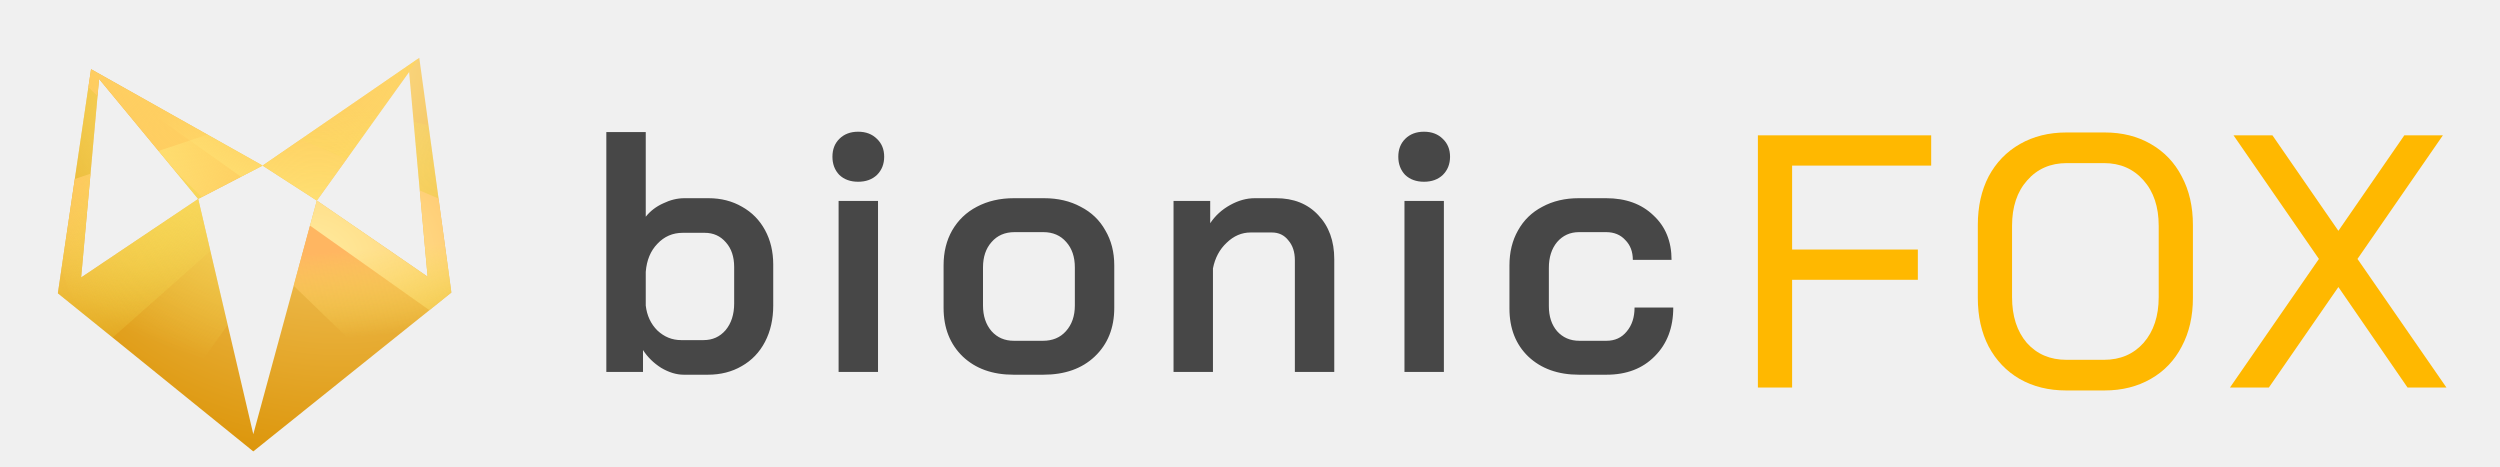
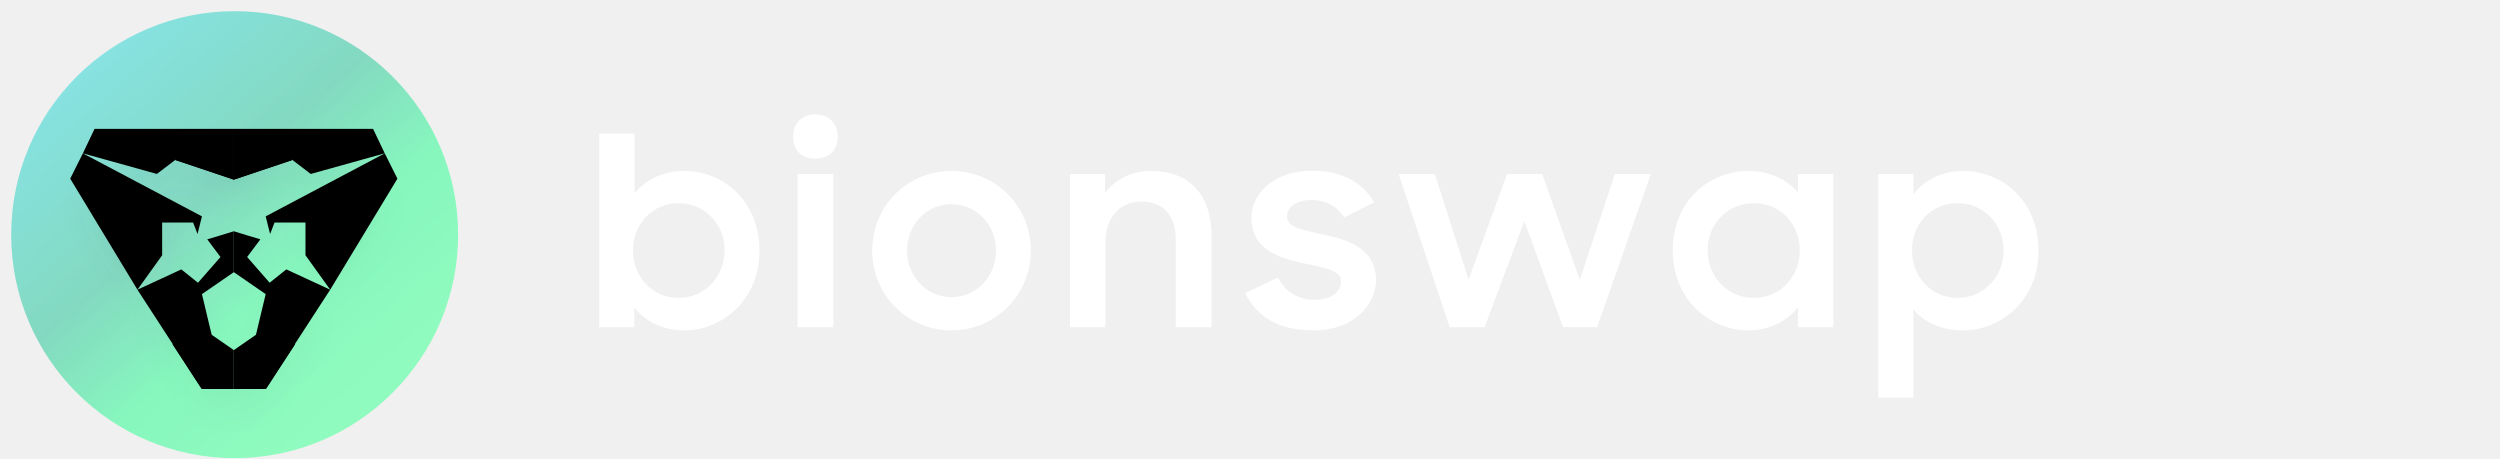
- <svg xmlns="http://www.w3.org/2000/svg" width="150" height="28" viewBox="0 0 150 28" fill="none">
-   <g clip-path="url(#clip0_2010_1449)">
-     <path d="M41.027 22.483C40.589 22.483 40.136 22.346 39.67 22.071C39.218 21.784 38.854 21.427 38.58 21.002V22.318H36.38V7.924H38.745V13.003C39.019 12.66 39.368 12.393 39.793 12.201C40.218 11.995 40.643 11.892 41.068 11.892H42.508C43.262 11.892 43.934 12.064 44.523 12.406C45.112 12.735 45.572 13.201 45.901 13.805C46.23 14.408 46.394 15.1 46.394 15.882V18.329C46.394 19.151 46.23 19.878 45.901 20.509C45.572 21.139 45.106 21.626 44.502 21.968C43.913 22.311 43.234 22.483 42.467 22.483H41.027ZM42.22 20.406C42.755 20.406 43.193 20.207 43.536 19.809C43.879 19.398 44.05 18.863 44.05 18.205V16.026C44.05 15.409 43.886 14.915 43.556 14.545C43.227 14.161 42.803 13.969 42.282 13.969H40.965C40.362 13.969 39.855 14.189 39.444 14.627C39.032 15.052 38.8 15.614 38.745 16.314V18.329C38.813 18.932 39.046 19.432 39.444 19.83C39.855 20.214 40.328 20.406 40.863 20.406H42.22ZM51.489 10.905C51.022 10.905 50.645 10.768 50.358 10.494C50.083 10.206 49.946 9.843 49.946 9.404C49.946 8.965 50.083 8.609 50.358 8.335C50.645 8.047 51.022 7.903 51.489 7.903C51.955 7.903 52.332 8.047 52.62 8.335C52.907 8.609 53.051 8.965 53.051 9.404C53.051 9.843 52.907 10.206 52.62 10.494C52.332 10.768 51.955 10.905 51.489 10.905ZM50.316 12.057H52.681V22.318H50.316V12.057ZM60.81 22.483C59.549 22.483 58.534 22.119 57.767 21.393C56.999 20.652 56.615 19.679 56.615 18.473V15.923C56.615 15.128 56.786 14.428 57.129 13.825C57.486 13.208 57.979 12.735 58.61 12.406C59.254 12.064 59.994 11.892 60.831 11.892H62.64C63.476 11.892 64.21 12.064 64.84 12.406C65.485 12.735 65.978 13.208 66.321 13.825C66.677 14.428 66.856 15.128 66.856 15.923V18.473C66.856 19.679 66.465 20.652 65.683 21.393C64.916 22.119 63.888 22.483 62.599 22.483H60.81ZM62.578 20.447C63.154 20.447 63.614 20.255 63.956 19.871C64.313 19.474 64.491 18.959 64.491 18.329V16.046C64.491 15.416 64.32 14.908 63.977 14.524C63.634 14.127 63.175 13.928 62.599 13.928H60.872C60.296 13.928 59.837 14.127 59.494 14.524C59.151 14.908 58.98 15.416 58.98 16.046V18.329C58.98 18.959 59.151 19.474 59.494 19.871C59.837 20.255 60.282 20.447 60.831 20.447H62.578ZM70.412 12.057H72.612V13.393C72.914 12.941 73.311 12.578 73.805 12.304C74.298 12.029 74.792 11.892 75.285 11.892H76.561C77.616 11.892 78.459 12.228 79.09 12.9C79.734 13.572 80.056 14.456 80.056 15.553V22.318H77.692V15.614C77.692 15.121 77.561 14.723 77.301 14.422C77.054 14.106 76.725 13.949 76.314 13.949H75.039C74.504 13.949 74.024 14.154 73.599 14.566C73.174 14.963 72.9 15.477 72.777 16.108V22.318H70.412V12.057ZM85.44 10.905C84.974 10.905 84.597 10.768 84.309 10.494C84.035 10.206 83.898 9.843 83.898 9.404C83.898 8.965 84.035 8.609 84.309 8.335C84.597 8.047 84.974 7.903 85.44 7.903C85.906 7.903 86.283 8.047 86.571 8.335C86.859 8.609 87.003 8.965 87.003 9.404C87.003 9.843 86.859 10.206 86.571 10.494C86.283 10.768 85.906 10.905 85.44 10.905ZM84.268 12.057H86.633V22.318H84.268V12.057ZM94.741 22.483C93.48 22.483 92.466 22.119 91.698 21.393C90.944 20.666 90.567 19.706 90.567 18.514V15.923C90.567 15.128 90.738 14.428 91.081 13.825C91.424 13.208 91.91 12.735 92.541 12.406C93.171 12.064 93.898 11.892 94.721 11.892H96.366C97.545 11.892 98.491 12.235 99.204 12.921C99.93 13.592 100.293 14.483 100.293 15.594H97.97C97.97 15.1 97.819 14.703 97.517 14.401C97.229 14.086 96.846 13.928 96.366 13.928H94.741C94.207 13.928 93.768 14.127 93.425 14.524C93.096 14.922 92.932 15.436 92.932 16.067V18.37C92.932 18.987 93.096 19.487 93.425 19.871C93.768 20.255 94.213 20.447 94.762 20.447H96.386C96.894 20.447 97.298 20.262 97.6 19.892C97.915 19.521 98.073 19.042 98.073 18.452H100.396C100.396 19.659 100.026 20.632 99.286 21.372C98.559 22.113 97.593 22.483 96.386 22.483H94.741Z" fill="#474747" />
-     <path d="M105.473 8.121H115.871V9.937H107.527V14.974H115.071V16.79H107.527V23.254H105.473V8.121ZM123.966 23.427C122.914 23.427 121.984 23.196 121.177 22.735C120.384 22.274 119.765 21.625 119.318 20.789C118.885 19.953 118.669 18.981 118.669 17.871V13.504C118.669 12.394 118.885 11.421 119.318 10.586C119.765 9.75 120.391 9.101 121.199 8.64C122.006 8.179 122.935 7.948 123.987 7.948H126.279C127.331 7.948 128.253 8.179 129.046 8.64C129.853 9.101 130.473 9.75 130.905 10.586C131.352 11.421 131.575 12.394 131.575 13.504V17.871C131.575 18.981 131.352 19.953 130.905 20.789C130.473 21.625 129.853 22.274 129.046 22.735C128.239 23.196 127.317 23.427 126.279 23.427H123.966ZM126.236 21.589C127.216 21.589 128.008 21.251 128.614 20.573C129.219 19.881 129.522 18.966 129.522 17.828V13.547C129.522 12.409 129.219 11.501 128.614 10.823C128.008 10.132 127.216 9.786 126.236 9.786H124.009C123.029 9.786 122.236 10.132 121.631 10.823C121.026 11.501 120.723 12.409 120.723 13.547V17.828C120.723 18.966 121.018 19.881 121.609 20.573C122.215 21.251 123.007 21.589 123.987 21.589H126.236ZM139.135 15.536L134.012 8.121H136.347L140.303 13.85L144.259 8.121H146.572L141.449 15.536L146.788 23.254H144.454L140.303 17.222L136.131 23.254H133.796L139.135 15.536Z" fill="#FFB800" />
-     <g clip-path="url(#clip1_2010_1449)">
-       <path fill-rule="evenodd" clip-rule="evenodd" d="M25.157 3.472L15.756 9.936L19.01 12.035L15.197 26.052V27.084L27.084 17.552L25.157 3.472ZM19.01 12.035L25.656 16.6L24.546 4.324L19.01 12.035ZM11.891 11.936L11.892 11.936L4.869 16.647L5.944 4.735L5.48 4.173L11.891 11.936ZM3.472 17.596L5.463 4.152L5.463 4.152L5.463 4.152L5.463 4.152L5.463 4.152L15.756 9.936L11.892 11.936L15.197 26.052V27.084L3.472 17.596Z" fill="url(#paint0_radial_2010_1449)" />
-       <mask id="mask0_2010_1449" style="mask-type:alpha" maskUnits="userSpaceOnUse" x="3" y="3" width="25" height="25">
-         <path fill-rule="evenodd" clip-rule="evenodd" d="M25.157 3.472L15.756 9.936L19.01 12.035L15.197 26.052V27.084L27.084 17.552L25.157 3.472ZM19.01 12.035L25.656 16.6L24.546 4.324L19.01 12.035ZM11.891 11.936L11.892 11.936L4.869 16.647L5.944 4.735L5.48 4.173L11.891 11.936ZM3.472 17.596L5.463 4.152L5.463 4.152L5.463 4.152L5.463 4.152L5.463 4.152L15.756 9.936L11.892 11.936L15.197 26.052V27.084L3.472 17.596Z" fill="url(#paint1_radial_2010_1449)" />
-       </mask>
-       <g mask="url(#mask0_2010_1449)">
-         <path d="M24.306 23.612L0.99 1.061L31.774 14.254L24.306 23.612Z" fill="url(#paint2_linear_2010_1449)" />
-         <g style="mix-blend-mode:screen">
-           <path d="M27.431 19.792L0.99 1.061L27.802 8.083L27.431 19.792Z" fill="url(#paint3_radial_2010_1449)" />
+ <svg xmlns="http://www.w3.org/2000/svg" width="191" height="35" viewBox="0 0 191 35" fill="none">
+   <g clip-path="url(#clip0_55_2957)">
+     <circle cx="17.927" cy="17.927" r="17.073" fill="url(#paint0_linear_55_2957)" />
+     <g filter="url(#filter0_d_55_2957)">
+       <g clip-path="url(#clip1_55_2957)">
+         <g clip-path="url(#clip2_55_2957)">
+           <path d="M15.428 16.53L6.331 11.716L5.364 13.65L10.5 22.133L12.388 19.5V17.88V17.002H14.753L15.091 17.88L15.428 16.53Z" fill="black" />
+           <path d="M15.833 18.285C16.271 18.162 17.29 17.844 17.863 17.668V20.793L15.428 22.471L16.171 25.576L17.926 26.791L17.863 29.721H15.428L10.5 22.133L13.852 20.582L15.125 21.601L16.846 19.635L15.833 18.285Z" fill="black" />
+           <path d="M13.176 26.299L16.152 25.554L15.408 29.721L13.176 26.299Z" fill="black" />
+           <path d="M13.403 12.209L11.985 13.289L6.331 11.716L7.224 9.846H17.863V13.725L13.403 12.209Z" fill="black" />
+           <path d="M17.863 9.856L13.399 12.237L17.863 13.725V9.856Z" fill="black" />
        </g>
-         <g style="mix-blend-mode:screen">
-           <path d="M-4.62 13.781L25.4 3.747L4.649 22.121L-4.62 13.781Z" fill="url(#paint4_radial_2010_1449)" />
+         <g clip-path="url(#clip3_55_2957)">
+           <path d="M20.298 16.53L29.395 11.716L30.363 13.65L25.227 22.133L23.339 19.5V17.88V17.002H20.974L20.636 17.88L20.298 16.53Z" fill="black" />
+           <path d="M19.893 18.285C19.455 18.162 18.436 17.844 17.863 17.668V20.793L20.298 22.471L19.556 25.576L17.8 26.791L17.863 29.721H20.298L25.227 22.133L21.875 20.582L20.601 21.601L18.881 19.635L19.893 18.285Z" fill="black" />
+           <path d="M22.55 26.299L19.575 25.554L20.319 29.721L22.55 26.299Z" fill="black" />
+           <path d="M22.323 12.209L23.741 13.289L29.395 11.716L28.503 9.846H17.863V13.725L22.323 12.209Z" fill="black" />
+           <path d="M17.863 9.856L22.327 12.237L17.863 13.725V9.856Z" fill="black" />
        </g>
-         <path d="M7.986 27.431L30.001 -3.337L-0.784 4.536L7.986 27.431Z" fill="url(#paint5_radial_2010_1449)" />
      </g>
    </g>
  </g>
+   <path d="M52.3 25.24C55.1 25.24 58.02 23 58.02 19.16C58.02 15.28 55.2 13.06 52.26 13.06C50.68 13.06 49.3 13.74 48.48 14.78V10.2H45.78V25H48.46V23.48C49.32 24.6 50.7 25.24 52.3 25.24ZM51.84 22.76C49.84 22.76 48.36 21.14 48.36 19.12C48.36 17.12 49.84 15.52 51.84 15.52C53.82 15.52 55.36 17.1 55.36 19.12C55.36 21.16 53.82 22.76 51.84 22.76ZM60.939 25H63.659V13.3H60.939V25ZM60.599 10.44C60.599 11.46 61.199 12.12 62.299 12.12C63.359 12.12 63.999 11.46 63.999 10.44C63.999 9.42 63.359 8.74 62.299 8.74C61.259 8.74 60.599 9.42 60.599 10.44ZM72.697 25.24C76.057 25.24 78.757 22.52 78.757 19.16C78.757 15.74 76.057 13.06 72.697 13.06C69.317 13.06 66.637 15.74 66.637 19.16C66.637 22.52 69.317 25.24 72.697 25.24ZM72.697 22.7C70.757 22.7 69.297 21.1 69.297 19.16C69.297 17.18 70.757 15.6 72.697 15.6C74.617 15.6 76.097 17.18 76.097 19.16C76.097 21.1 74.617 22.7 72.697 22.7ZM81.746 25H84.446V18.58C84.446 16.52 85.646 15.4 87.186 15.4C88.946 15.4 89.826 16.52 89.826 18.34V25H92.566V18.06C92.566 14.88 90.866 13.06 87.926 13.06C86.406 13.06 85.206 13.72 84.426 14.74V13.3H81.746V25ZM100.329 25.24C103.669 25.24 105.129 23.06 105.129 21.42C105.129 18.96 102.929 18.28 101.009 17.9C99.249 17.52 98.329 17.32 98.329 16.54C98.329 15.88 98.929 15.28 100.209 15.28C101.329 15.28 102.209 15.8 102.689 16.62L104.989 15.46C104.089 13.96 102.589 13.04 100.209 13.04C97.429 13.04 95.609 14.74 95.609 16.62C95.609 19.08 97.709 19.72 99.709 20.14C101.149 20.46 102.449 20.62 102.449 21.48C102.449 22.26 101.789 22.9 100.449 22.9C99.169 22.9 98.189 22.3 97.629 21.2L95.129 22.4C96.069 24.24 97.709 25.24 100.329 25.24ZM110.76 25H113.42L116.46 16.9L119.42 25H122.02L126.12 13.3H123.38L120.7 21.38L117.82 13.3H115.14L112.2 21.36L109.62 13.3H106.86L110.76 25ZM133.562 25.24C135.102 25.24 136.502 24.58 137.362 23.48V25H140.062V13.3H137.362V14.7C136.502 13.68 135.142 13.06 133.602 13.06C130.642 13.06 127.802 15.28 127.802 19.16C127.802 23 130.742 25.24 133.562 25.24ZM134.002 22.76C132.002 22.76 130.462 21.16 130.462 19.12C130.462 17.1 132.002 15.52 134.002 15.52C136.022 15.52 137.502 17.12 137.502 19.12C137.502 21.14 136.022 22.76 134.002 22.76ZM149.997 25.24C152.817 25.24 155.737 23 155.737 19.16C155.737 15.28 152.917 13.06 149.977 13.06C148.377 13.06 146.997 13.76 146.177 14.86V13.3H143.497V30.38H146.177V23.62C146.997 24.66 148.397 25.24 149.997 25.24ZM149.557 22.76C147.537 22.76 146.077 21.14 146.077 19.12C146.077 17.12 147.537 15.52 149.557 15.52C151.537 15.52 153.077 17.1 153.077 19.12C153.077 21.16 151.537 22.76 149.557 22.76Z" fill="white" />
  <defs>
-     <radialGradient id="paint0_radial_2010_1449" cx="0" cy="0" r="1" gradientUnits="userSpaceOnUse" gradientTransform="translate(20.2834 3.47241) rotate(110.632) scale(25.1635 25.1634)">
-       <stop stop-color="#FFE091" />
-       <stop offset="1" stop-color="#DB9306" />
-     </radialGradient>
-     <radialGradient id="paint1_radial_2010_1449" cx="0" cy="0" r="1" gradientUnits="userSpaceOnUse" gradientTransform="translate(20.2834 3.47241) rotate(110.632) scale(25.1635 25.1634)">
-       <stop stop-color="#FFE091" />
-       <stop offset="1" stop-color="#DB9306" />
-     </radialGradient>
-     <linearGradient id="paint2_linear_2010_1449" x1="21.181" y1="14.584" x2="21.875" y2="22.917" gradientUnits="userSpaceOnUse">
-       <stop offset="0.051" stop-color="#FFB661" />
-       <stop offset="0.672" stop-color="#FDE661" stop-opacity="0" />
-       <stop offset="1" stop-color="#FCFF61" stop-opacity="0" />
+     <filter id="filter0_d_55_2957" x="-1.96" y="0.72" width="38.92" height="38.92" filterUnits="userSpaceOnUse" color-interpolation-filters="sRGB">
+       <feFlood flood-opacity="0" result="BackgroundImageFix" />
+       <feColorMatrix in="SourceAlpha" type="matrix" values="0 0 0 0 0 0 0 0 0 0 0 0 0 0 0 0 0 0 127 0" result="hardAlpha" />
+       <feMorphology radius="0.7" operator="erode" in="SourceAlpha" result="effect1_dropShadow_55_2957" />
+       <feOffset dy="1.68" />
+       <feGaussianBlur stdDeviation="1.33" />
+       <feColorMatrix type="matrix" values="0 0 0 0 0.145 0 0 0 0 0.153 0 0 0 0 0.239 0 0 0 0.08 0" />
+       <feBlend mode="normal" in2="BackgroundImageFix" result="effect1_dropShadow_55_2957" />
+       <feBlend mode="normal" in="SourceGraphic" in2="effect1_dropShadow_55_2957" result="shape" />
+     </filter>
+     <linearGradient id="paint0_linear_55_2957" x1="3.889" y1="1.184" x2="28.639" y2="29.725" gradientUnits="userSpaceOnUse">
+       <stop stop-color="#88E5ED" />
+       <stop offset="0.479" stop-color="#83D9C0" />
+       <stop offset="0.714" stop-color="#87F7BE" />
+       <stop offset="1" stop-color="#90FBBE" />
    </linearGradient>
-     <radialGradient id="paint3_radial_2010_1449" cx="0" cy="0" r="1" gradientUnits="userSpaceOnUse" gradientTransform="translate(18.2264 15.5665) rotate(90) scale(11.1009 14.2574)">
-       <stop offset="0.051" stop-color="#FFB661" />
-       <stop offset="1" stop-color="#FCFF61" stop-opacity="0" />
-     </radialGradient>
-     <radialGradient id="paint4_radial_2010_1449" cx="0" cy="0" r="1" gradientUnits="userSpaceOnUse" gradientTransform="translate(3.75771 10.0006) rotate(-146.2) scale(11.1009 14.2574)">
-       <stop offset="0.051" stop-color="#FFB661" />
-       <stop offset="1" stop-color="#FCFF61" stop-opacity="0" />
-     </radialGradient>
-     <radialGradient id="paint5_radial_2010_1449" cx="0" cy="0" r="1" gradientUnits="userSpaceOnUse" gradientTransform="translate(18.0843 3.47236) rotate(104.88) scale(19.0417 24.4561)">
-       <stop offset="0.051" stop-color="#FFC961" />
-       <stop offset="1" stop-color="#FCFF61" stop-opacity="0" />
-     </radialGradient>
-     <clipPath id="clip0_2010_1449">
-       <rect width="150" height="28" fill="white" />
+     <clipPath id="clip0_55_2957">
+       <rect width="35" height="35" fill="white" />
    </clipPath>
-     <clipPath id="clip1_2010_1449">
-       <rect width="23.612" height="23.612" fill="white" transform="translate(3.47241 3.47241)" />
+     <clipPath id="clip1_55_2957">
+       <rect width="27.506" height="23.94" fill="white" transform="translate(4.62 7.02002)" />
+     </clipPath>
+     <clipPath id="clip2_55_2957">
+       <rect x="4.62" y="8.293" width="13.243" height="23.213" fill="white" />
+     </clipPath>
+     <clipPath id="clip3_55_2957">
+       <rect width="13.243" height="23.213" transform="matrix(-1 0 0 1 31.1067 8.29346)" fill="white" />
    </clipPath>
  </defs>
</svg>
